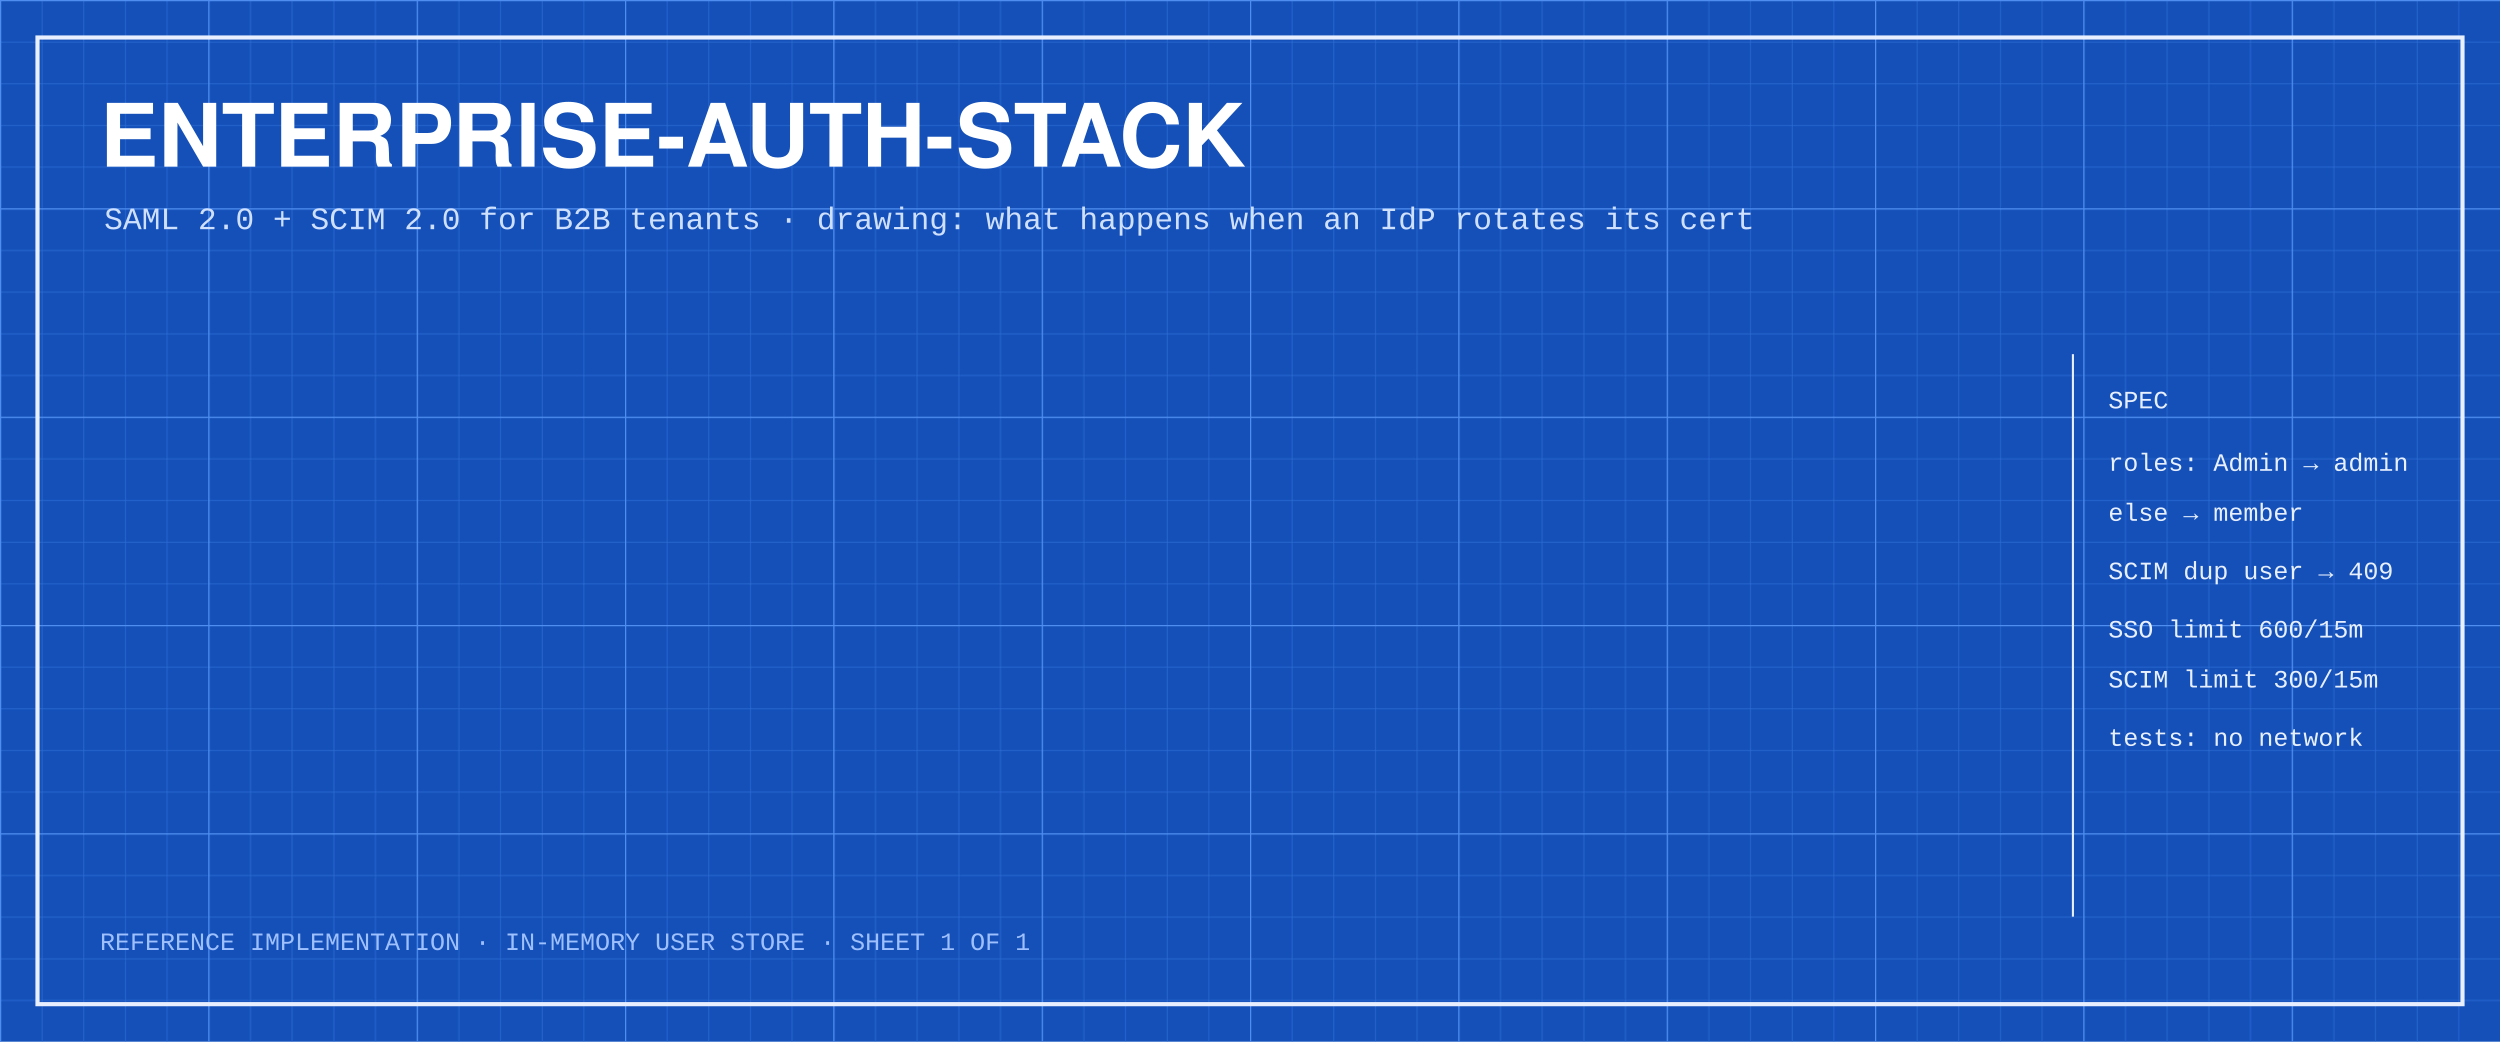
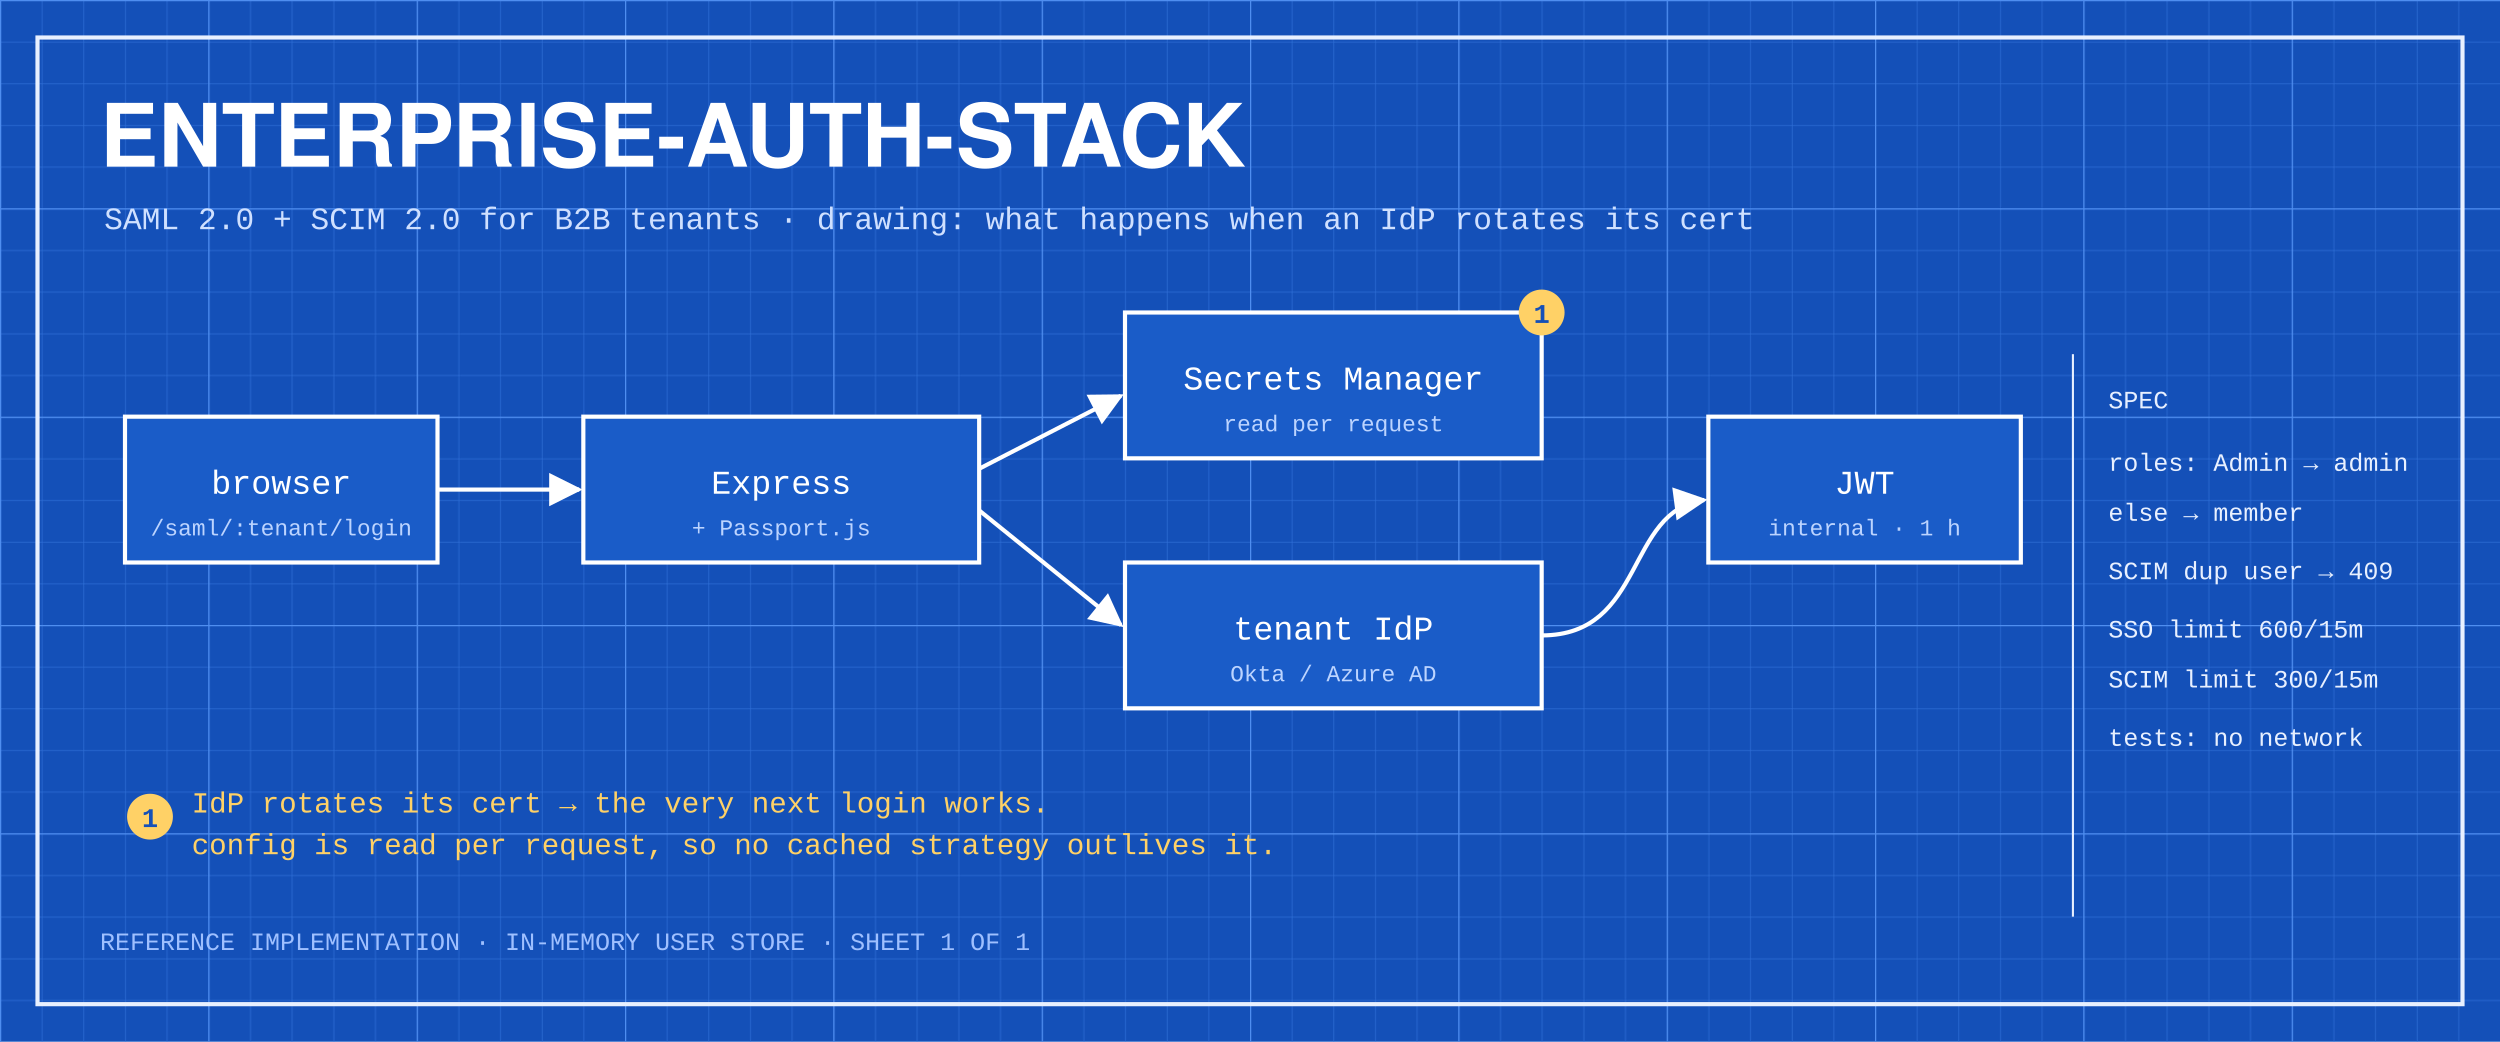
<svg xmlns="http://www.w3.org/2000/svg" width="1200" height="500" viewBox="0 0 1200 500" role="img" aria-label="enterprise-auth-stack as a blueprint: browser to Express and Passport, which reads the tenant's IdP config from Secrets Manager on every request, talks to the tenant IdP, and issues a 1 hour internal JWT. When the IdP rotates its cert, the very next login works. Spec: Admin maps to admin, else member; duplicate SCIM user returns 409; rate limits 600 and 300 per 15 minutes.">
  <style>.mo{font-family:ui-monospace,SFMono-Regular,Menlo,Consolas,"Courier New",monospace}.sa{font-family:"Helvetica Neue",Helvetica,Arial,sans-serif}.se{font-family:Georgia,"Times New Roman",serif}.bl{font-family:"Arial Black","Helvetica Neue",Helvetica,Arial,sans-serif}
- .in{opacity:0;animation:in .5s ease-out forwards}@keyframes in{from{opacity:0;transform:translateY(5px)}to{opacity:1;transform:none}}
- .dr{stroke-dasharray:1600;stroke-dashoffset:1600;animation:dr 2.2s ease-in-out forwards}@keyframes dr{to{stroke-dashoffset:0}}
+ .in{}@keyframes in{from{opacity:0;transform:translateY(5px)}to{opacity:1;transform:none}}
+ .dr{}@keyframes dr{to{stroke-dashoffset:0}}

@media (prefers-reduced-motion:reduce){*{animation:none!important;opacity:1!important;stroke-dashoffset:0!important}}</style>
  <defs>
    <pattern id="s" width="20" height="20" patternUnits="userSpaceOnUse">
      <path d="M20 0H0V20" fill="none" stroke="#2f6fd6" stroke-width=".6" />
    </pattern>
    <pattern id="g" width="100" height="100" patternUnits="userSpaceOnUse">
      <rect width="100" height="100" fill="url(#s)" />
      <path d="M100 0H0V100" fill="none" stroke="#4f8ef0" stroke-width="1.2" />
    </pattern>
    <marker id="a" viewBox="0 0 10 10" refX="9" refY="5" markerWidth="8" markerHeight="8" orient="auto">
      <path d="M0 0L10 5L0 10z" fill="#fff" />
    </marker>
  </defs>
  <rect width="1200" height="500" fill="#1450b8" />
  <rect width="1200" height="500" fill="url(#g)" />
  <rect x="18" y="18" width="1164" height="464" fill="none" stroke="#e8f0ff" stroke-width="2" />
  <text x="48" y="80" class="sa" font-size="42" font-weight="700" fill="#fff">ENTERPRISE-AUTH-STACK</text>
  <text x="50" y="110" class="mo" font-size="15" fill="#cfe0ff">SAML 2.0 + SCIM 2.0 for B2B tenants · drawing: what happens when an IdP rotates its cert</text>
  <g class="in" style="animation-delay:0s">
    <rect x="60" y="200" width="150" height="70" fill="#1a5cc8" stroke="#fff" stroke-width="2" />
    <text x="135.0" y="237.0" text-anchor="middle" class="mo" font-size="16" fill="#fff">browser</text>
    <text x="135.0" y="257.0" text-anchor="middle" class="mo" font-size="11" fill="#bcd4ff">/saml/:tenant/login</text>
  </g>
  <g class="in" style="animation-delay:0.3s">
    <rect x="280" y="200" width="190" height="70" fill="#1a5cc8" stroke="#fff" stroke-width="2" />
    <text x="375.0" y="237.0" text-anchor="middle" class="mo" font-size="16" fill="#fff">Express</text>
    <text x="375.0" y="257.0" text-anchor="middle" class="mo" font-size="11" fill="#bcd4ff">+ Passport.js</text>
  </g>
  <g class="in" style="animation-delay:0.6s">
    <rect x="540" y="150" width="200" height="70" fill="#1a5cc8" stroke="#fff" stroke-width="2" />
    <text x="640.0" y="187.0" text-anchor="middle" class="mo" font-size="16" fill="#fff">Secrets Manager</text>
    <text x="640.0" y="207.0" text-anchor="middle" class="mo" font-size="11" fill="#bcd4ff">read per request</text>
  </g>
  <g class="in" style="animation-delay:0.9s">
    <rect x="540" y="270" width="200" height="70" fill="#1a5cc8" stroke="#fff" stroke-width="2" />
    <text x="640.0" y="307.0" text-anchor="middle" class="mo" font-size="16" fill="#fff">tenant IdP</text>
    <text x="640.0" y="327.0" text-anchor="middle" class="mo" font-size="11" fill="#bcd4ff">Okta / Azure AD</text>
  </g>
  <g class="in" style="animation-delay:1.2s">
    <rect x="820" y="200" width="150" height="70" fill="#1a5cc8" stroke="#fff" stroke-width="2" />
    <text x="895.0" y="237.0" text-anchor="middle" class="mo" font-size="16" fill="#fff">JWT</text>
    <text x="895.0" y="257.0" text-anchor="middle" class="mo" font-size="11" fill="#bcd4ff">internal · 1 h</text>
  </g>
  <g stroke="#fff" stroke-width="2" fill="none" marker-end="url(#a)" class="in" style="animation-delay:1.4s">
    <path d="M210 235H278" />
    <path d="M470 225L538 190" />
    <path d="M470 245L538 300" />
    <path d="M740 305C790 305 780 245 818 240" />
  </g>
  <g class="in" style="animation-delay:1.8s">
    <circle cx="740" cy="150" r="11" fill="#ffd166" />
    <text x="740" y="155" text-anchor="middle" class="mo" font-size="13" font-weight="700" fill="#1450b8">1</text>
    <circle cx="72" cy="392" r="11" fill="#ffd166" />
    <text x="72" y="397" text-anchor="middle" class="mo" font-size="13" font-weight="700" fill="#1450b8">1</text>
    <text x="92" y="390" class="mo" font-size="14" fill="#ffd166">IdP rotates its cert → the very next login works.</text>
    <text x="92" y="410" class="mo" font-size="14" fill="#ffd166">config is read per request, so no cached strategy outlives it.</text>
  </g>
  <line x1="995" x2="995" y1="170" y2="440" stroke="#e8f0ff" />
  <g class="mo" font-size="12" fill="#e8f0ff">
    <text x="1012" y="196">SPEC</text>
    <text x="1012" y="226">roles: Admin → admin</text>
    <text x="1012" y="250">       else → member</text>
    <text x="1012" y="278">SCIM dup user → 409</text>
    <text x="1012" y="306">SSO limit 600/15m</text>
    <text x="1012" y="330">SCIM limit 300/15m</text>
    <text x="1012" y="358">tests: no network</text>
  </g>
  <text x="48" y="456" class="mo" font-size="12" fill="#9fc0ff">REFERENCE IMPLEMENTATION · IN-MEMORY USER STORE · SHEET 1 OF 1</text>
</svg>
